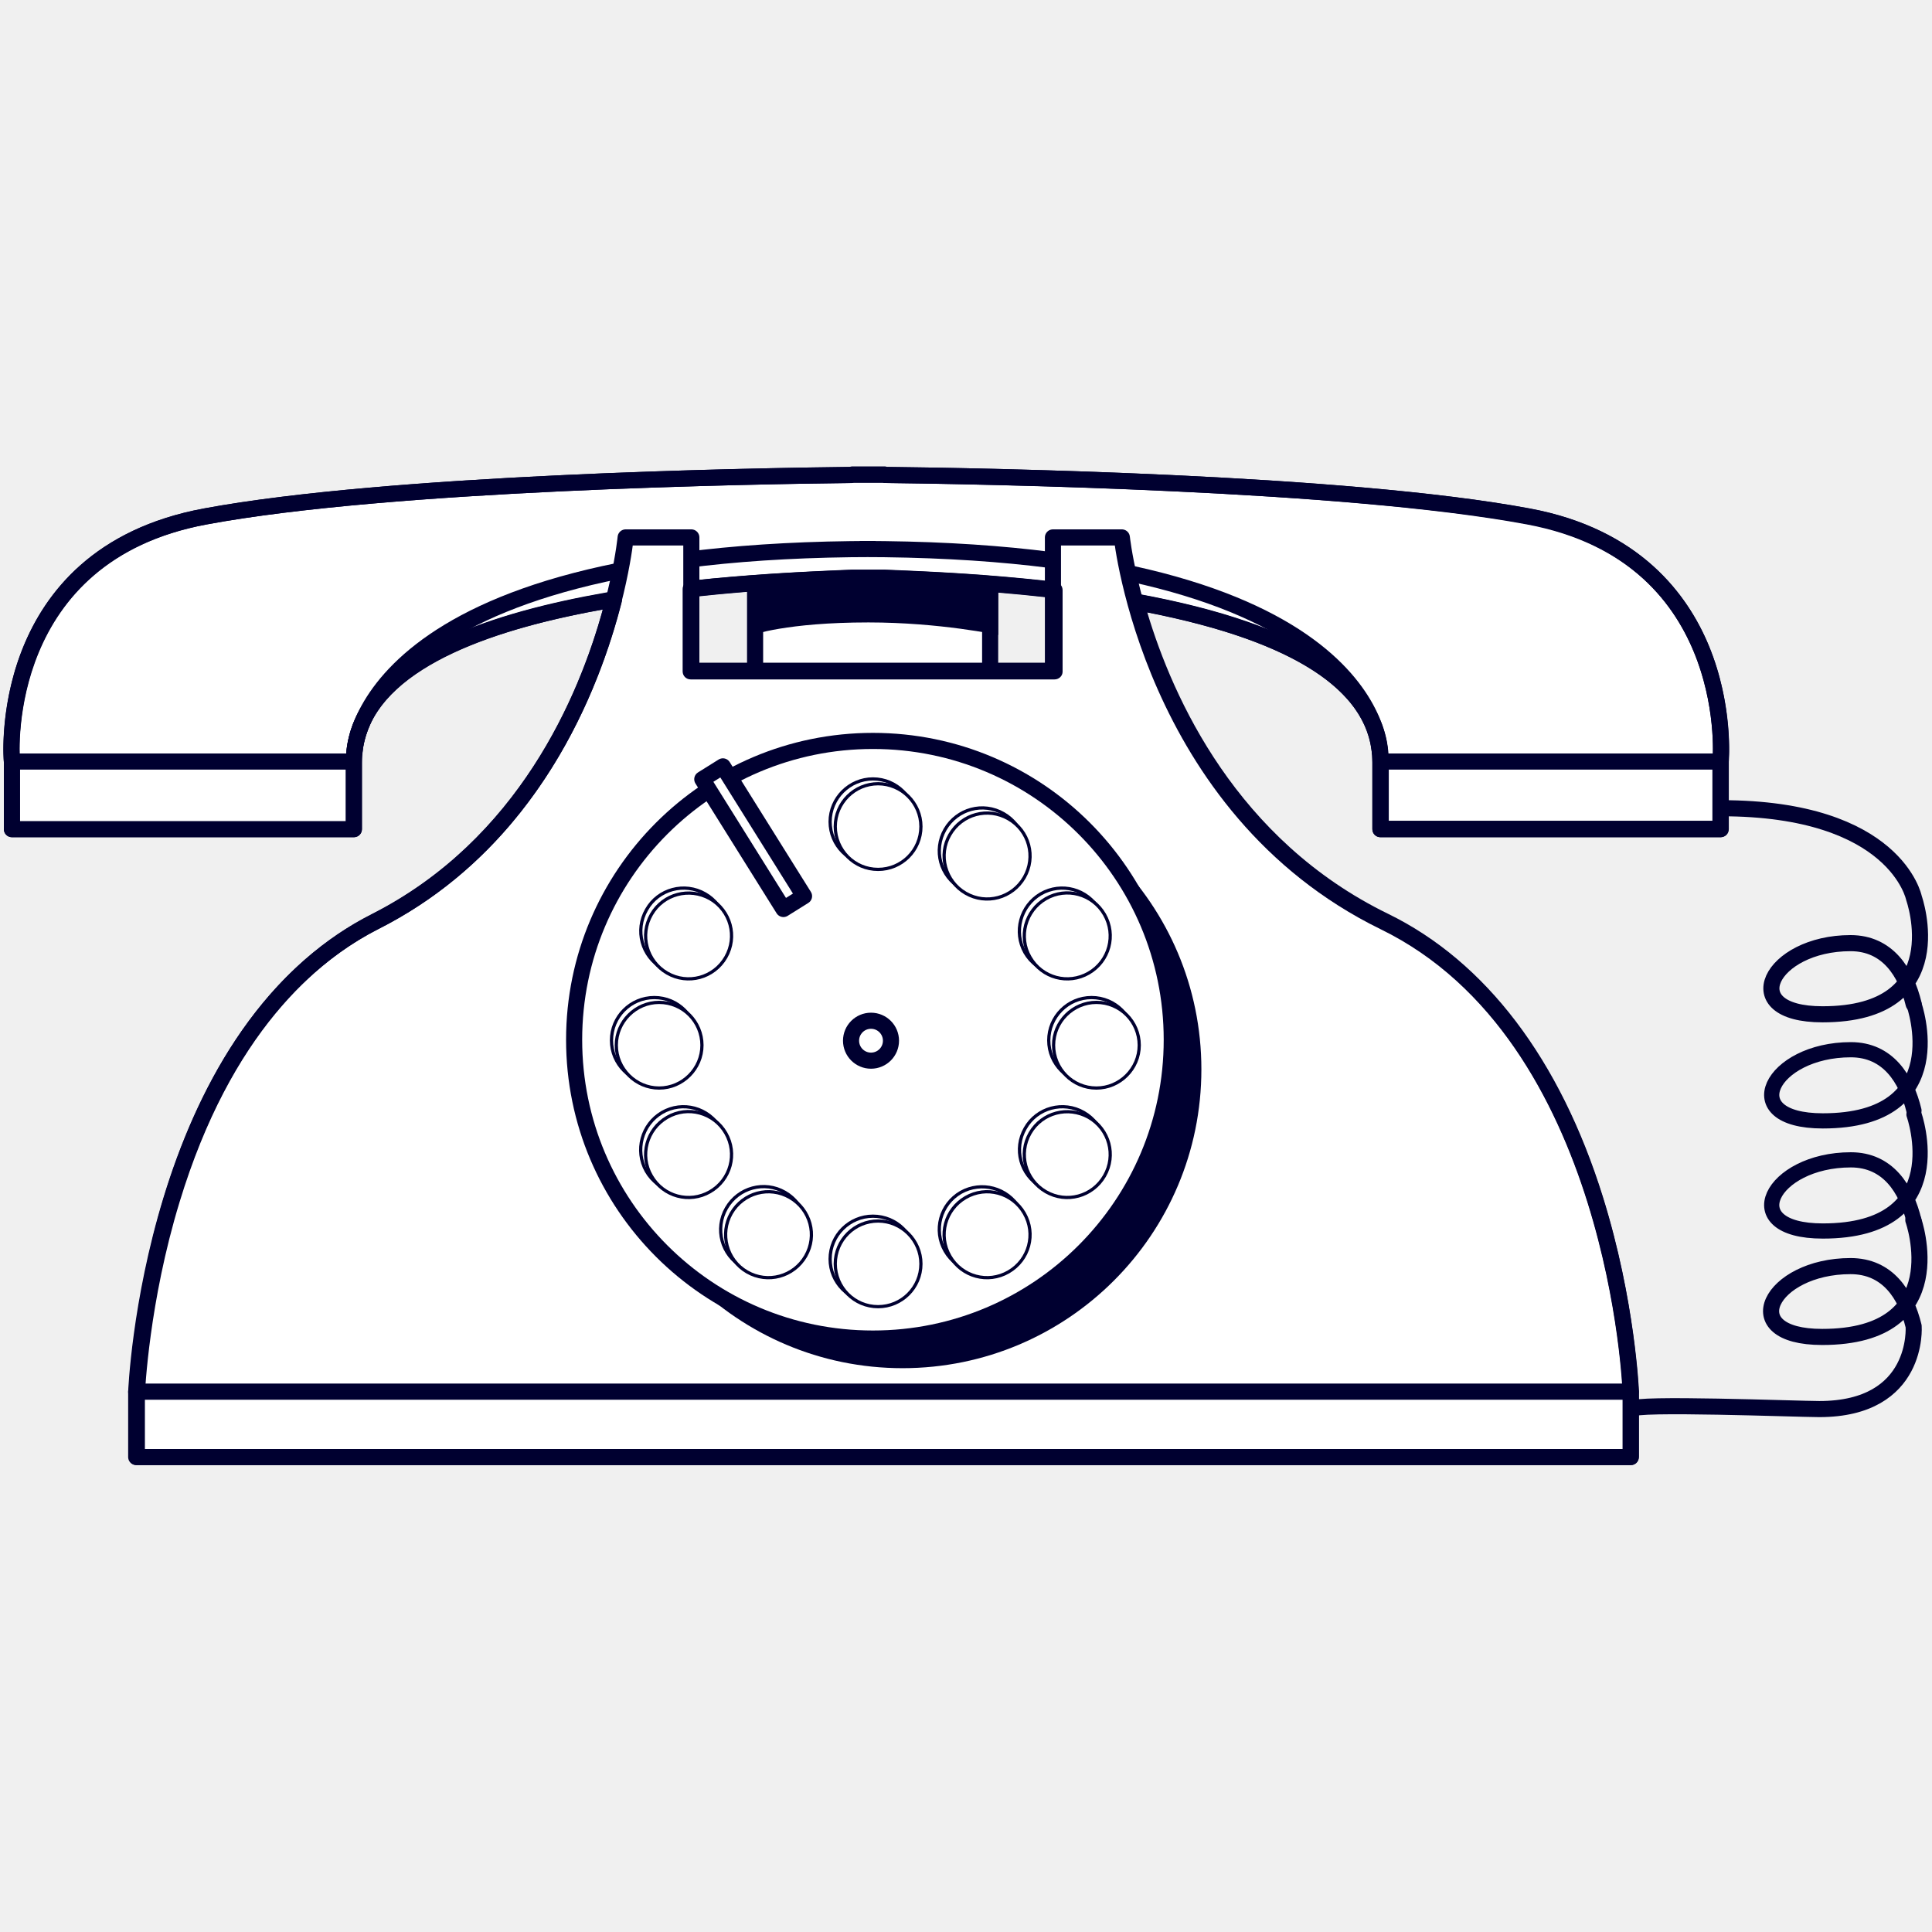
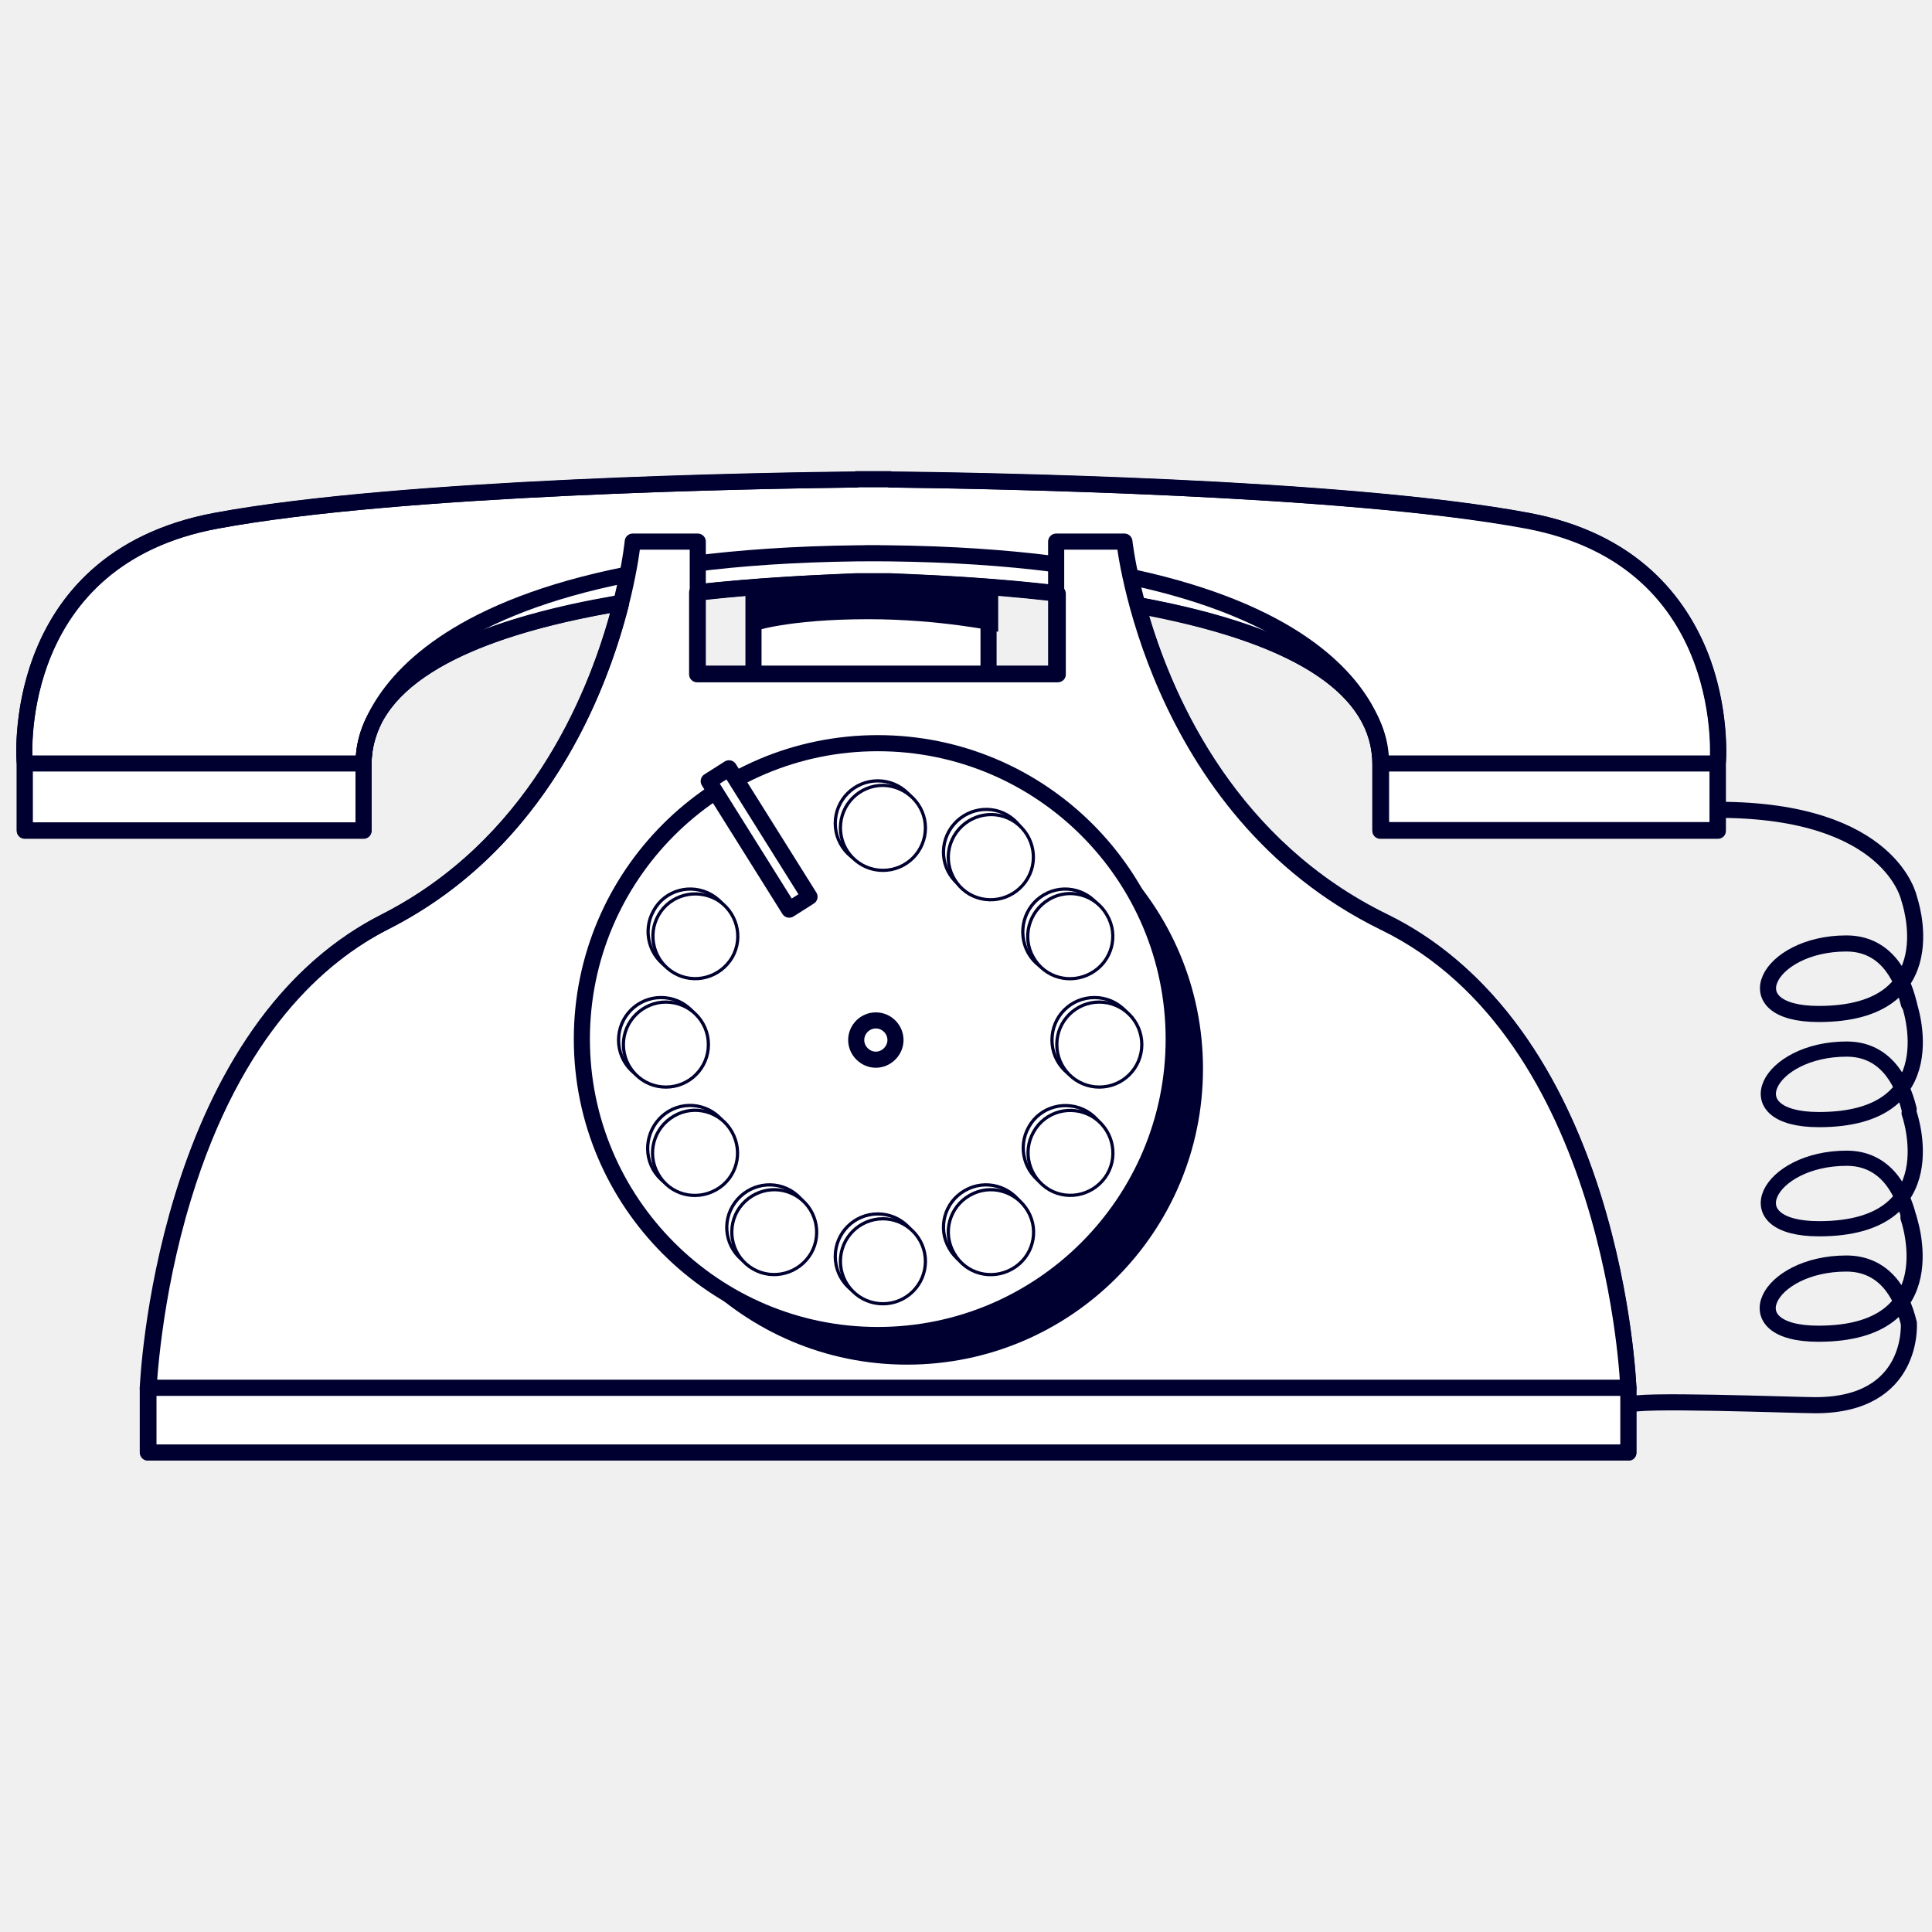
- <svg xmlns="http://www.w3.org/2000/svg" version="1.1" x="0px" y="0px" viewBox="0 0 600 600" enable-background="new 0 0 600 600" xml:space="preserve">
-   <g id="shadow">
-     <path fill="#FFFFFF" stroke="#000030" stroke-width="5" stroke-linecap="round" stroke-linejoin="round" stroke-miterlimit="10" d="   M234.5,166.5v61h73v-61H234.5z" />
-     <path fill="#000030" d="M310,197.2c0,0-18-3.9-40.3-3.9c-25.5,0-36.1,3.9-36.1,3.9v-24.1H310V197.2z" />
-   </g>
+ <svg xmlns="http://www.w3.org/2000/svg" version="1.1" id="Layer_1" x="0px" y="0px" viewBox="-252.5 -285 600 600" enable-background="new -252.5 -285 600 600" xml:space="preserve">
  <g id="illustration">
+     <path fill="#FFFFFF" stroke="#000030" stroke-width="5" stroke-linecap="round" stroke-linejoin="round" stroke-miterlimit="10" d="   M-18.5-123.5v61h73v-61H-18.5z" />
+     <path fill="#000030" d="M57.5-88.8c0,0-18-3.9-40.3-3.9c-25.5,0-36.1,3.9-36.1,3.9v-24.1h76.4V-88.8z" />
    <g>
      <g>
        <g>
-           <path fill="#FFFFFF" stroke="#000030" stroke-width="5" stroke-linecap="round" stroke-linejoin="round" stroke-miterlimit="10" d="      M534.3,236.5c0,9.8,0,21,0,21H428.7c0,0,0-15.5,0-20.7c0-52.3-124-56.1-153.9-57.4l-10.3,0c-30.7,1.4-154.6,5.1-154.6,57.4      c0,5.2,0,20.7,0,20.7H3.7c0,0,0-11.2,0-21c0,1.5-6.3-63.8,60-76.1c58.1-10.8,173.4-12.6,200.8-12.9v-0.1h10.3v0.1      c27.3,0.3,142.1,2.1,199.8,12.9C540.6,172.7,534.3,238,534.3,236.5z" />
-           <path fill="none" stroke="#000030" stroke-width="5" stroke-linecap="round" stroke-linejoin="round" stroke-miterlimit="10" d="      M109,236.5H4" />
-           <line fill="none" stroke="#000030" stroke-width="5" stroke-linecap="round" stroke-linejoin="round" stroke-miterlimit="10" x1="534" y1="236.5" x2="430" y2="236.5" />
-           <path fill="none" stroke="#000030" stroke-width="5" stroke-linecap="round" stroke-linejoin="round" stroke-miterlimit="10" d="      M110.1,233.6c0,0,1.1-63.1,161.6-63.1h-4.5c161,0,161.3,62.8,161.3,62.8" />
+           <path fill="#FFFFFF" stroke="#000030" stroke-width="5" stroke-linecap="round" stroke-linejoin="round" stroke-miterlimit="10" d="      M280.9-47.9c0,9.7,0,20.8,0,20.8H176.2c0,0,0-15.4,0-20.5c0-51.8-122.9-55.6-152.5-56.9H13.6c-30.4,1.4-153.2,5.1-153.2,56.9      c0,5.2,0,20.5,0,20.5h-105.2c0,0,0-11.1,0-20.8c0,1.5-6.2-63.2,59.4-75.4c57.6-10.7,171.8-12.5,199-12.8v-0.1h10.2v0.1      c27,0.3,140.8,2.1,198,12.8C287.1-111.1,280.9-46.4,280.9-47.9z" />
+           <path fill="none" stroke="#000030" stroke-width="5" stroke-linecap="round" stroke-linejoin="round" stroke-miterlimit="10" d="      M-140.5-47.9h-104" />
+           <path fill="none" stroke="#000030" stroke-width="5" stroke-linecap="round" stroke-linejoin="round" stroke-miterlimit="10" d="      M280.6-47.9h-103" />
+           <path fill="none" stroke="#000030" stroke-width="5" stroke-linecap="round" stroke-linejoin="round" stroke-miterlimit="10" d="      M-139.4-50.7c0,0,1.1-62.5,160.1-62.5h-4.5C175.8-113.3,176-51,176-51" />
        </g>
-         <path fill="#FFFFFF" stroke="#000030" stroke-width="5" stroke-linecap="round" stroke-linejoin="round" stroke-miterlimit="10" d="     M506.4,432.3H42.3c0,0,4.3-110.5,74.1-146c69.9-35.4,77.9-119.4,77.9-119.4h20.4v41.4h112.3v-41.4h21.4c0,0,8.9,83.9,81.4,119.4     C502.5,321.7,506.4,432.3,506.4,432.3z" />
-         <g>
-           <g>
-             <circle fill="#000030" cx="280.3" cy="332.1" r="92.8" />
-             <circle fill="#FFFFFF" stroke="#000030" stroke-width="5" stroke-linecap="round" stroke-linejoin="round" stroke-miterlimit="10" cx="271.1" cy="322.9" r="92.8" />
-             <path fill="#FFFFFF" stroke="#000030" stroke-linecap="round" stroke-linejoin="round" stroke-miterlimit="10" d="M284.4,255.2       c0,7.4-6,13.3-13.3,13.3c-7.4,0-13.3-6-13.3-13.3s6-13.3,13.3-13.3C278.5,241.9,284.4,247.9,284.4,255.2z M284.4,391       c0,7.4-6,13.3-13.3,13.3c-7.4,0-13.3-6-13.3-13.3c0-7.4,6-13.3,13.3-13.3C278.5,377.7,284.4,383.6,284.4,391z" />
-             <path fill="#FFFFFF" stroke="#000030" stroke-linecap="round" stroke-linejoin="round" stroke-miterlimit="10" d="M316.6,375.2       c3.7,6.4,1.5,14.5-4.9,18.2c-6.4,3.7-14.5,1.5-18.2-4.9c-3.7-6.4-1.5-14.5,4.9-18.2C304.8,366.7,312.9,368.9,316.6,375.2z" />
-             <path fill="#FFFFFF" stroke="#000030" stroke-linecap="round" stroke-linejoin="round" stroke-miterlimit="10" d="M219,277.6       c6.4,3.7,8.6,11.8,4.9,18.2c-3.7,6.4-11.8,8.6-18.2,4.9c-6.4-3.7-8.6-11.8-4.9-18.2C204.4,276.1,212.6,273.9,219,277.6z        M336.6,345.5c6.4,3.7,8.6,11.8,4.9,18.2s-11.8,8.6-18.2,4.9c-6.4-3.7-8.6-11.8-4.9-18.2C322,344,330.2,341.8,336.6,345.5z" />
-             <path fill="#FFFFFF" stroke="#000030" stroke-linecap="round" stroke-linejoin="round" stroke-miterlimit="10" d="M203.2,309.8       c7.4,0,13.3,6,13.3,13.3s-6,13.3-13.3,13.3c-7.4,0-13.3-6-13.3-13.3S195.8,309.8,203.2,309.8z M339,309.8       c7.4,0,13.3,6,13.3,13.3s-6,13.3-13.3,13.3c-7.4,0-13.3-6-13.3-13.3S331.6,309.8,339,309.8z" />
-             <path fill="#FFFFFF" stroke="#000030" stroke-linecap="round" stroke-linejoin="round" stroke-miterlimit="10" d="M205.6,345.5       c6.4-3.7,14.5-1.5,18.2,4.9c3.7,6.4,1.5,14.5-4.9,18.2c-6.4,3.7-14.5,1.5-18.2-4.9C197.1,357.3,199.3,349.2,205.6,345.5z        M323.2,277.6c6.4-3.7,14.5-1.5,18.2,4.9s1.5,14.5-4.9,18.2c-6.4,3.7-14.5,1.5-18.2-4.9C314.7,289.4,316.9,281.3,323.2,277.6z" />
-             <path fill="#FFFFFF" stroke="#000030" stroke-linecap="round" stroke-linejoin="round" stroke-miterlimit="10" d="M225.6,375.2       c3.7-6.4,11.8-8.6,18.2-4.9c6.4,3.7,8.6,11.8,4.9,18.2c-3.7,6.4-11.8,8.6-18.2,4.9C224.1,389.8,221.9,381.6,225.6,375.2z        M293.5,257.6c3.7-6.4,11.8-8.6,18.2-4.9c6.4,3.7,8.6,11.8,4.9,18.2s-11.8,8.6-18.2,4.9C292,272.2,289.8,264,293.5,257.6z" />
-             <path fill="#FFFFFF" stroke="#000030" stroke-linecap="round" stroke-linejoin="round" stroke-miterlimit="10" d="M286,256.7       c0,7.4-6,13.3-13.3,13.3c-7.4,0-13.3-6-13.3-13.3c0-7.4,6-13.3,13.3-13.3C280,243.4,286,249.4,286,256.7z M286,392.5       c0,7.4-6,13.3-13.3,13.3c-7.4,0-13.3-6-13.3-13.3c0-7.4,6-13.3,13.3-13.3C280,379.2,286,385.2,286,392.5z" />
-             <path fill="#FFFFFF" stroke="#000030" stroke-linecap="round" stroke-linejoin="round" stroke-miterlimit="10" d="M318.1,376.8       c3.7,6.4,1.5,14.5-4.9,18.2c-6.4,3.7-14.5,1.5-18.2-4.9c-3.7-6.4-1.5-14.5,4.9-18.2C306.3,368.2,314.4,370.4,318.1,376.8z" />
-             <path fill="#FFFFFF" stroke="#000030" stroke-linecap="round" stroke-linejoin="round" stroke-miterlimit="10" d="M220.5,279.1       c6.4,3.7,8.6,11.8,4.9,18.2c-3.7,6.4-11.8,8.6-18.2,4.9c-6.4-3.7-8.6-11.8-4.9-18.2C206,277.6,214.1,275.5,220.5,279.1z        M338.1,347c6.4,3.7,8.6,11.8,4.9,18.2s-11.8,8.6-18.2,4.9s-8.6-11.8-4.9-18.2C323.6,345.5,331.7,343.4,338.1,347z" />
-             <path fill="#FFFFFF" stroke="#000030" stroke-linecap="round" stroke-linejoin="round" stroke-miterlimit="10" d="M204.7,311.3       c7.4,0,13.3,6,13.3,13.3s-6,13.3-13.3,13.3s-13.3-6-13.3-13.3S197.4,311.3,204.7,311.3z M340.5,311.3c7.4,0,13.3,6,13.3,13.3       s-6,13.3-13.3,13.3c-7.4,0-13.3-6-13.3-13.3S333.2,311.3,340.5,311.3z" />
-             <path fill="#FFFFFF" stroke="#000030" stroke-linecap="round" stroke-linejoin="round" stroke-miterlimit="10" d="M207.2,347       c6.4-3.7,14.5-1.5,18.2,4.9c3.7,6.4,1.5,14.5-4.9,18.2s-14.5,1.5-18.2-4.9C198.6,358.9,200.8,350.7,207.2,347z M324.8,279.1       c6.4-3.7,14.5-1.5,18.2,4.9s1.5,14.5-4.9,18.2c-6.4,3.7-14.5,1.5-18.2-4.9C316.2,291,318.4,282.8,324.8,279.1z" />
-             <path fill="#FFFFFF" stroke="#000030" stroke-linecap="round" stroke-linejoin="round" stroke-miterlimit="10" d="M227.1,376.8       c3.7-6.4,11.8-8.6,18.2-4.9c6.4,3.7,8.6,11.8,4.9,18.2c-3.7,6.4-11.8,8.6-18.2,4.9C225.6,391.3,223.5,383.1,227.1,376.8z        M295,259.2c3.7-6.4,11.8-8.6,18.2-4.9c6.4,3.7,8.6,11.8,4.9,18.2s-11.8,8.6-18.2,4.9C293.5,273.7,291.3,265.5,295,259.2z" />
-           </g>
-           <circle fill="#FFFFFF" stroke="#000030" stroke-width="5" stroke-linecap="round" stroke-linejoin="round" stroke-miterlimit="10" cx="270.5" cy="323.2" r="6.2" />
-           <path fill="#FFFFFF" stroke="#000030" stroke-width="5" stroke-linecap="round" stroke-linejoin="round" stroke-miterlimit="10" d="      M249.7,278.3l-6.4,4l-25.2-40.3l6.4-4L249.7,278.3z" />
-         </g>
-         <path fill="#FFFFFF" stroke="#000030" stroke-width="5" stroke-linecap="round" stroke-linejoin="round" stroke-miterlimit="10" d="     M506.4,452.5H42.3v-20.3h464.1V452.5z" />
+         <path fill="#FFFFFF" stroke="#000030" stroke-width="5" stroke-linecap="round" stroke-linejoin="round" stroke-miterlimit="10" d="     M253.2,146.1h-459.8c0,0,4.3-109.5,73.4-144.7C-63.9-33.6-56-116.8-56-116.8h20.2v41H75.5v-41h21.2c0,0,8.8,83.1,80.7,118.3     C249.4,36.5,253.2,146.1,253.2,146.1z" />
+         <path fill="#FFFFFF" stroke="#000030" stroke-width="5" stroke-linecap="round" stroke-linejoin="round" stroke-miterlimit="10" d="     M253.2,166.1h-459.8V146h459.8V166.1z" />
      </g>
      <g>
-         <path fill="none" stroke="#000030" stroke-width="4.718" stroke-linecap="round" stroke-linejoin="round" stroke-miterlimit="10" d="     M594.4,311.9c0,0,12.9,36.2-28.3,36.2c-27.3,0-16.1-22.1,8.7-22.1c11.5,0,17.2,9,19.6,18.9" />
-         <path fill="none" stroke="#000030" stroke-width="5" stroke-linecap="round" stroke-linejoin="round" stroke-miterlimit="10" d="     M534.5,251c54.4,0,59.9,27.9,59.9,27.9S607.2,315,566,315c-27.3,0-16.1-22.1,8.7-22.1c11.5,0,17.2,9,19.6,18.9" />
-         <path fill="none" stroke="#000030" stroke-width="5" stroke-linecap="round" stroke-linejoin="round" stroke-miterlimit="10" d="     M594.2,378.9c0,0,12.9,36.3-28.3,36.3c-27.3,0-16.1-22,8.8-22c11.5,0,17.2,8.8,19.6,18.7c0,0,1.9,25.7-29.3,25.7     c-6.6,0-58.1-2-58.1,0" />
-         <path fill="none" stroke="#000030" stroke-width="4.718" stroke-linecap="round" stroke-linejoin="round" stroke-miterlimit="10" d="     M594.4,346.1c0,0,12.9,36.2-28.3,36.2c-27.3,0-16.1-22.1,8.7-22.1c11.5,0,17.2,9,19.6,18.9" />
+         <path fill="none" stroke="#000030" stroke-width="4.718" stroke-linecap="round" stroke-linejoin="round" stroke-miterlimit="10" d="     M340.4,26.8c0,0,12.8,35.9-28,35.9c-27,0-16-21.9,8.6-21.9c11.4,0,17,8.9,19.4,18.7" />
+         <path fill="none" stroke="#000030" stroke-width="5" stroke-linecap="round" stroke-linejoin="round" stroke-miterlimit="10" d="     M281.1-33.5c53.9,0,59.3,27.6,59.3,27.6s12.7,35.8-28.1,35.8c-27,0-16-21.9,8.6-21.9c11.4,0,17,8.9,19.4,18.7" />
+         <path fill="none" stroke="#000030" stroke-width="5" stroke-linecap="round" stroke-linejoin="round" stroke-miterlimit="10" d="     M340.2,93.2c0,0,12.8,36-28,36c-27,0-16-21.8,8.7-21.8c11.4,0,17,8.7,19.4,18.5c0,0,1.9,25.5-29,25.5c-6.5,0-57.6-2-57.6,0" />
+         <path fill="none" stroke="#000030" stroke-width="4.718" stroke-linecap="round" stroke-linejoin="round" stroke-miterlimit="10" d="     M340.4,60.7c0,0,12.8,35.9-28,35.9c-27,0-16-21.9,8.6-21.9c11.4,0,17,8.9,19.4,18.7" />
      </g>
    </g>
  </g>
+   <g id="shadow">
+     <circle fill="#000030" cx="29.2" cy="46.9" r="91.9" />
+   </g>
+   <g id="illustration_2">
+     <g>
+       <path fill="#FFFFFF" stroke="#000030" stroke-width="5" stroke-linecap="round" stroke-linejoin="round" stroke-miterlimit="10" d="    M20.1-54.2C70.9-54.2,112-13,112,37.7s-41.2,91.9-91.9,91.9s-91.9-41.2-91.9-91.9S-30.7-54.2,20.1-54.2z" />
+       <path fill="#FFFFFF" stroke="#000030" stroke-linecap="round" stroke-linejoin="round" stroke-miterlimit="10" d="M33.3-29.3    c0,7.3-5.9,13.2-13.2,13.2c-7.3,0-13.2-5.9-13.2-13.2s5.9-13.2,13.2-13.2C27.4-42.5,33.3-36.6,33.3-29.3z M33.3,105.2    c0,7.3-5.9,13.2-13.2,13.2c-7.3,0-13.2-5.9-13.2-13.2c0-7.3,5.9-13.2,13.2-13.2C27.4,92,33.3,97.9,33.3,105.2z" />
+       <path fill="#FFFFFF" stroke="#000030" stroke-linecap="round" stroke-linejoin="round" stroke-miterlimit="10" d="M65.2,89.6    c3.7,6.3,1.5,14.4-4.9,18c-6.3,3.7-14.4,1.5-18-4.9c-3.7-6.3-1.5-14.4,4.9-18C53.5,81.1,61.5,83.3,65.2,89.6z" />
+       <path fill="#FFFFFF" stroke="#000030" stroke-linecap="round" stroke-linejoin="round" stroke-miterlimit="10" d="M-31.5-7.1    c6.3,3.7,8.5,11.7,4.9,18c-3.7,6.3-11.7,8.5-18,4.9s-8.5-11.7-4.9-18C-46-8.6-37.9-10.8-31.5-7.1z M85,60.1    c6.3,3.7,8.5,11.7,4.9,18c-3.7,6.3-11.7,8.5-18,4.9c-6.3-3.7-8.5-11.7-4.9-18C70.5,58.6,78.7,56.5,85,60.1z" />
+       <path fill="#FFFFFF" stroke="#000030" stroke-linecap="round" stroke-linejoin="round" stroke-miterlimit="10" d="M-47.2,24.8    c7.3,0,13.2,5.9,13.2,13.2s-5.9,13.2-13.2,13.2c-7.3,0-13.2-5.9-13.2-13.2S-54.5,24.8-47.2,24.8z M87.4,24.8    c7.3,0,13.2,5.9,13.2,13.2s-5.9,13.2-13.2,13.2c-7.3,0-13.2-5.9-13.2-13.2S80,24.8,87.4,24.8z" />
+       <path fill="#FFFFFF" stroke="#000030" stroke-linecap="round" stroke-linejoin="round" stroke-miterlimit="10" d="M-44.8,60.1    c6.3-3.7,14.4-1.5,18,4.9s1.5,14.4-4.9,18c-6.3,3.7-14.4,1.5-18-4.9C-53.2,71.8-51,63.8-44.8,60.1z M71.7-7.1    c6.3-3.7,14.4-1.5,18,4.9s1.5,14.4-4.9,18s-14.4,1.5-18-4.9C63.3,4.5,65.5-3.5,71.7-7.1z" />
+       <path fill="#FFFFFF" stroke="#000030" stroke-linecap="round" stroke-linejoin="round" stroke-miterlimit="10" d="M-25,89.6    c3.7-6.3,11.7-8.5,18-4.9c6.3,3.7,8.5,11.7,4.9,18c-3.7,6.3-11.7,8.5-18,4.9C-26.5,104-28.7,95.9-25,89.6z M42.3-27    c3.7-6.3,11.7-8.5,18-4.9c6.3,3.7,8.5,11.7,4.9,18c-3.7,6.3-11.7,8.5-18,4.9C40.8-12.5,38.6-20.6,42.3-27z" />
+       <path fill="#FFFFFF" stroke="#000030" stroke-linecap="round" stroke-linejoin="round" stroke-miterlimit="10" d="M34.9-27.9    c0,7.3-5.9,13.2-13.2,13.2c-7.3,0-13.2-5.9-13.2-13.2c0-7.3,5.9-13.2,13.2-13.2C28.9-41,34.9-35.1,34.9-27.9z M34.9,106.7    c0,7.3-5.9,13.2-13.2,13.2c-7.3,0-13.2-5.9-13.2-13.2c0-7.3,5.9-13.2,13.2-13.2S34.9,99.5,34.9,106.7z" />
+       <path fill="#FFFFFF" stroke="#000030" stroke-linecap="round" stroke-linejoin="round" stroke-miterlimit="10" d="M66.7,91.1    c3.7,6.3,1.5,14.4-4.9,18s-14.4,1.5-18-4.9c-3.7-6.3-1.5-14.4,4.9-18C55,82.6,63,84.8,66.7,91.1z" />
+       <path fill="#FFFFFF" stroke="#000030" stroke-linecap="round" stroke-linejoin="round" stroke-miterlimit="10" d="M-30-5.7    c6.3,3.7,8.5,11.7,4.9,18c-3.7,6.3-11.7,8.5-18,4.9s-8.5-11.7-4.9-18C-44.4-7.1-36.4-9.2-30-5.7z M86.5,61.6    c6.3,3.7,8.5,11.7,4.9,18c-3.7,6.3-11.7,8.5-18,4.9c-6.3-3.7-8.5-11.7-4.9-18C72.1,60.1,80.1,58,86.5,61.6z" />
+       <path fill="#FFFFFF" stroke="#000030" stroke-linecap="round" stroke-linejoin="round" stroke-miterlimit="10" d="M-45.7,26.2    c7.3,0,13.2,5.9,13.2,13.2s-5.9,13.2-13.2,13.2s-13.2-5.9-13.2-13.2S-52.9,26.2-45.7,26.2z M88.9,26.2c7.3,0,13.2,5.9,13.2,13.2    s-5.9,13.2-13.2,13.2c-7.3,0-13.2-5.9-13.2-13.2S81.6,26.2,88.9,26.2z" />
+       <path fill="#FFFFFF" stroke="#000030" stroke-linecap="round" stroke-linejoin="round" stroke-miterlimit="10" d="M-43.2,61.6    c6.3-3.7,14.4-1.5,18,4.9s1.5,14.4-4.9,18s-14.4,1.5-18-4.9C-51.7,73.4-49.6,65.3-43.2,61.6z M73.3-5.7c6.3-3.7,14.4-1.5,18,4.9    c3.7,6.3,1.5,14.4-4.9,18s-14.4,1.5-18-4.9C64.8,6.1,67-2,73.3-5.7z" />
+       <path fill="#FFFFFF" stroke="#000030" stroke-linecap="round" stroke-linejoin="round" stroke-miterlimit="10" d="M-23.5,91.1    c3.7-6.3,11.7-8.5,18-4.9s8.5,11.7,4.9,18c-3.7,6.3-11.7,8.5-18,4.9S-27.1,97.4-23.5,91.1z M43.8-25.4c3.7-6.3,11.7-8.5,18-4.9    c6.3,3.7,8.5,11.7,4.9,18C63-5.9,55-3.7,48.6-7.3C42.3-11,40.1-19.1,43.8-25.4z" />
+     </g>
+     <path fill="#FFFFFF" stroke="#000030" stroke-width="5" stroke-linecap="round" stroke-linejoin="round" stroke-miterlimit="10" d="   M19.5,31.9c3.4,0,6.1,2.8,6.1,6.1s-2.8,6.1-6.1,6.1s-6.1-2.8-6.1-6.1S16.1,31.9,19.5,31.9z" />
+     <path fill="#FFFFFF" stroke="#000030" stroke-width="5" stroke-linecap="round" stroke-linejoin="round" stroke-miterlimit="10" d="   M-1.1-6.5l-6.3,4l-25-39.9l6.3-4L-1.1-6.5z" />
+   </g>
  <g id="outline">
-     <path fill="#000030" d="M506.5,455h-464c-1.4,0-2.5-1.1-2.5-2.5v-20.2c0-0.4,1.2-28.5,10.9-60.5c13-42.7,35.3-73.1,64.5-87.9   c45.6-23.1,64.4-67.7,71.8-94.6c-49.7,8.9-74.8,24.9-74.8,47.5v20.7c0,1.4-1.1,2.5-2.5,2.5H3.7c-1.4,0-2.5-1.1-2.5-2.5v-20.8   c0-0.1,0-0.1,0-0.2c-0.1-0.7-5.3-66.1,62.1-78.6C120,147.4,230.5,145.4,264,145c0.2,0,0.4-0.1,0.5-0.1h10.3c0.2,0,0.4,0,0.6,0.1   c33.3,0.4,143.4,2.4,199.7,12.9c34,6.3,49,26.7,55.6,42.6c7.7,18.6,6.2,35.9,6.2,36.1c0,0,0,0.1,0,0.1v20.8c0,1.4-1.1,2.5-2.5,2.5   H428.7c-1.4,0-2.5-1.1-2.5-2.5v-20.7c0-21.8-23.5-37.5-69.9-46.6c8,26.7,27.8,70.7,74.8,93.6c30.3,14.8,53.4,45.2,66.7,87.9   c10,32.1,11.2,60.2,11.2,60.4l0,20.3C509,453.9,507.9,455,506.5,455z M45,450h459v-17.7c0-0.2-1.1-27.7-11-59.2   c-9-28.8-27.5-66.9-64.1-84.8c-51.1-25-71.1-73.8-78.5-100.7c-0.2-0.8,0-1.7,0.6-2.4c0.6-0.6,1.4-0.9,2.3-0.8   c51.8,9.5,78,27.1,78,52.3v18.2h100.6v-18.5c0-0.2,0-0.3,0-0.5c0.2-3,3.4-61.8-57.7-73.2C418,152.4,307.4,150.4,274.8,150   c-0.2,0-0.3,0-0.5-0.1H265c-0.2,0-0.3,0.1-0.5,0.1c-32.7,0.4-143.8,2.3-200.4,12.9C2.8,174.3,5.9,233,6.2,236.1c0,0.2,0,0.3,0,0.5   v18.5h101.2v-18.2c0-26,27.9-43.9,82.8-53.1c0.8-0.1,1.7,0.1,2.3,0.8c0.6,0.6,0.8,1.5,0.6,2.3c-6.9,27.1-25.8,76.4-75.4,101.5   c-19.5,9.9-46,32.6-61.9,84.8c-9.6,31.4-10.7,59-10.8,59.3L45,450z M327.5,211h-113c-1.4,0-2.5-1.1-2.5-2.5v-25.6   c0-1.3,1-2.3,2.2-2.5c19.5-2.1,36.8-2.9,47.2-3.3l3-0.1c0,0,0.1,0,0.1,0l10.3,0c0,0,0.1,0,0.1,0l2.7,0.1   c10.3,0.4,29.4,1.2,50.2,3.7c1.3,0.1,2.2,1.2,2.2,2.5v25.3C330,209.9,328.9,211,327.5,211z M217,206h108v-20.5   c-19.8-2.2-37.8-3-47.6-3.4l-2.6-0.1l-10.2,0l-2.9,0.1c-9.9,0.4-26.2,1.1-44.6,3.1V206z" />
+     <path fill="#000030" d="M253.3,168.6h-459.7c-1.4,0-2.5-1.1-2.5-2.5v-20c0-0.4,1.2-28.2,10.8-59.9c12.9-42.3,35-72.4,63.9-87.1   C-89-23.8-70.4-68-63-94.6c-49.2,8.8-74.1,24.7-74.1,47.1v20.5c0,1.4-1.1,2.5-2.5,2.5h-105.2c-1.4,0-2.5-1.1-2.5-2.5v-20.6   c0-0.1,0-0.1,0-0.2c-0.1-0.7-5.3-65.5,61.5-77.9c56.2-10.4,165.7-12.4,198.9-12.8c0.2,0,0.4-0.1,0.5-0.1h10.2c0.2,0,0.4,0,0.6,0.1   c33,0.4,142.1,2.4,197.9,12.8c33.7,6.2,48.5,26.5,55.1,42.2c7.6,18.4,6.1,35.6,6.1,35.8v0.1v20.6c0,1.4-1.1,2.5-2.5,2.5H176.2   c-1.4,0-2.5-1.1-2.5-2.5v-20.5c0-21.6-23.3-37.2-69.3-46.2c7.9,26.5,27.5,70,74.1,92.7c30,14.7,52.9,44.8,66.1,87.1   c9.9,31.8,11.1,59.6,11.1,59.8V166C255.8,167.5,254.7,168.6,253.3,168.6z M-203.9,163.7h454.8v-17.5c0-0.2-1.1-27.4-10.9-58.7   c-8.9-28.5-27.2-66.3-63.5-84C125.8-21.3,106-69.7,98.7-96.3c-0.2-0.8,0-1.7,0.6-2.4c0.6-0.6,1.4-0.9,2.3-0.8   c51.3,9.4,77.3,26.9,77.3,51.8v18h99.7V-48c0-0.2,0-0.3,0-0.5c0.2-3,3.4-61.2-57.2-72.5c-55.7-10.2-165.3-12.2-197.6-12.6   c-0.2,0-0.3,0-0.5-0.1h-9.2c-0.2,0-0.3,0.1-0.5,0.1c-32.4,0.4-142.5,2.3-198.6,12.8c-60.7,11.3-57.7,69.5-57.4,72.5   c0,0.2,0,0.3,0,0.5v18.3h100.3v-18c0-25.8,27.6-43.5,82-52.6c0.8-0.1,1.7,0.1,2.3,0.8c0.6,0.6,0.8,1.5,0.6,2.3   C-64-70.2-82.7-21.3-131.9,3.6c-19.3,9.8-45.6,32.3-61.3,84c-9.5,31.1-10.6,58.5-10.7,58.8L-203.9,163.7z M76-73.1H-36   c-1.4,0-2.5-1.1-2.5-2.5V-101c0-1.3,1-2.3,2.2-2.5c19.3-2.1,36.5-2.9,46.8-3.3l3-0.1h0.1h10.2h0.1l2.7,0.1   c10.2,0.4,29.1,1.2,49.7,3.7c1.3,0.1,2.2,1.2,2.2,2.5v25.1C78.5-74.2,77.4-73.1,76-73.1z M-33.5-78.1h107v-20.3   c-19.6-2.2-37.5-3-47.2-3.4l-2.6-0.1H13.7l-2.9,0.1c-9.8,0.4-26,1.1-44.2,3.1L-33.5-78.1L-33.5-78.1z" />
  </g>
</svg>
